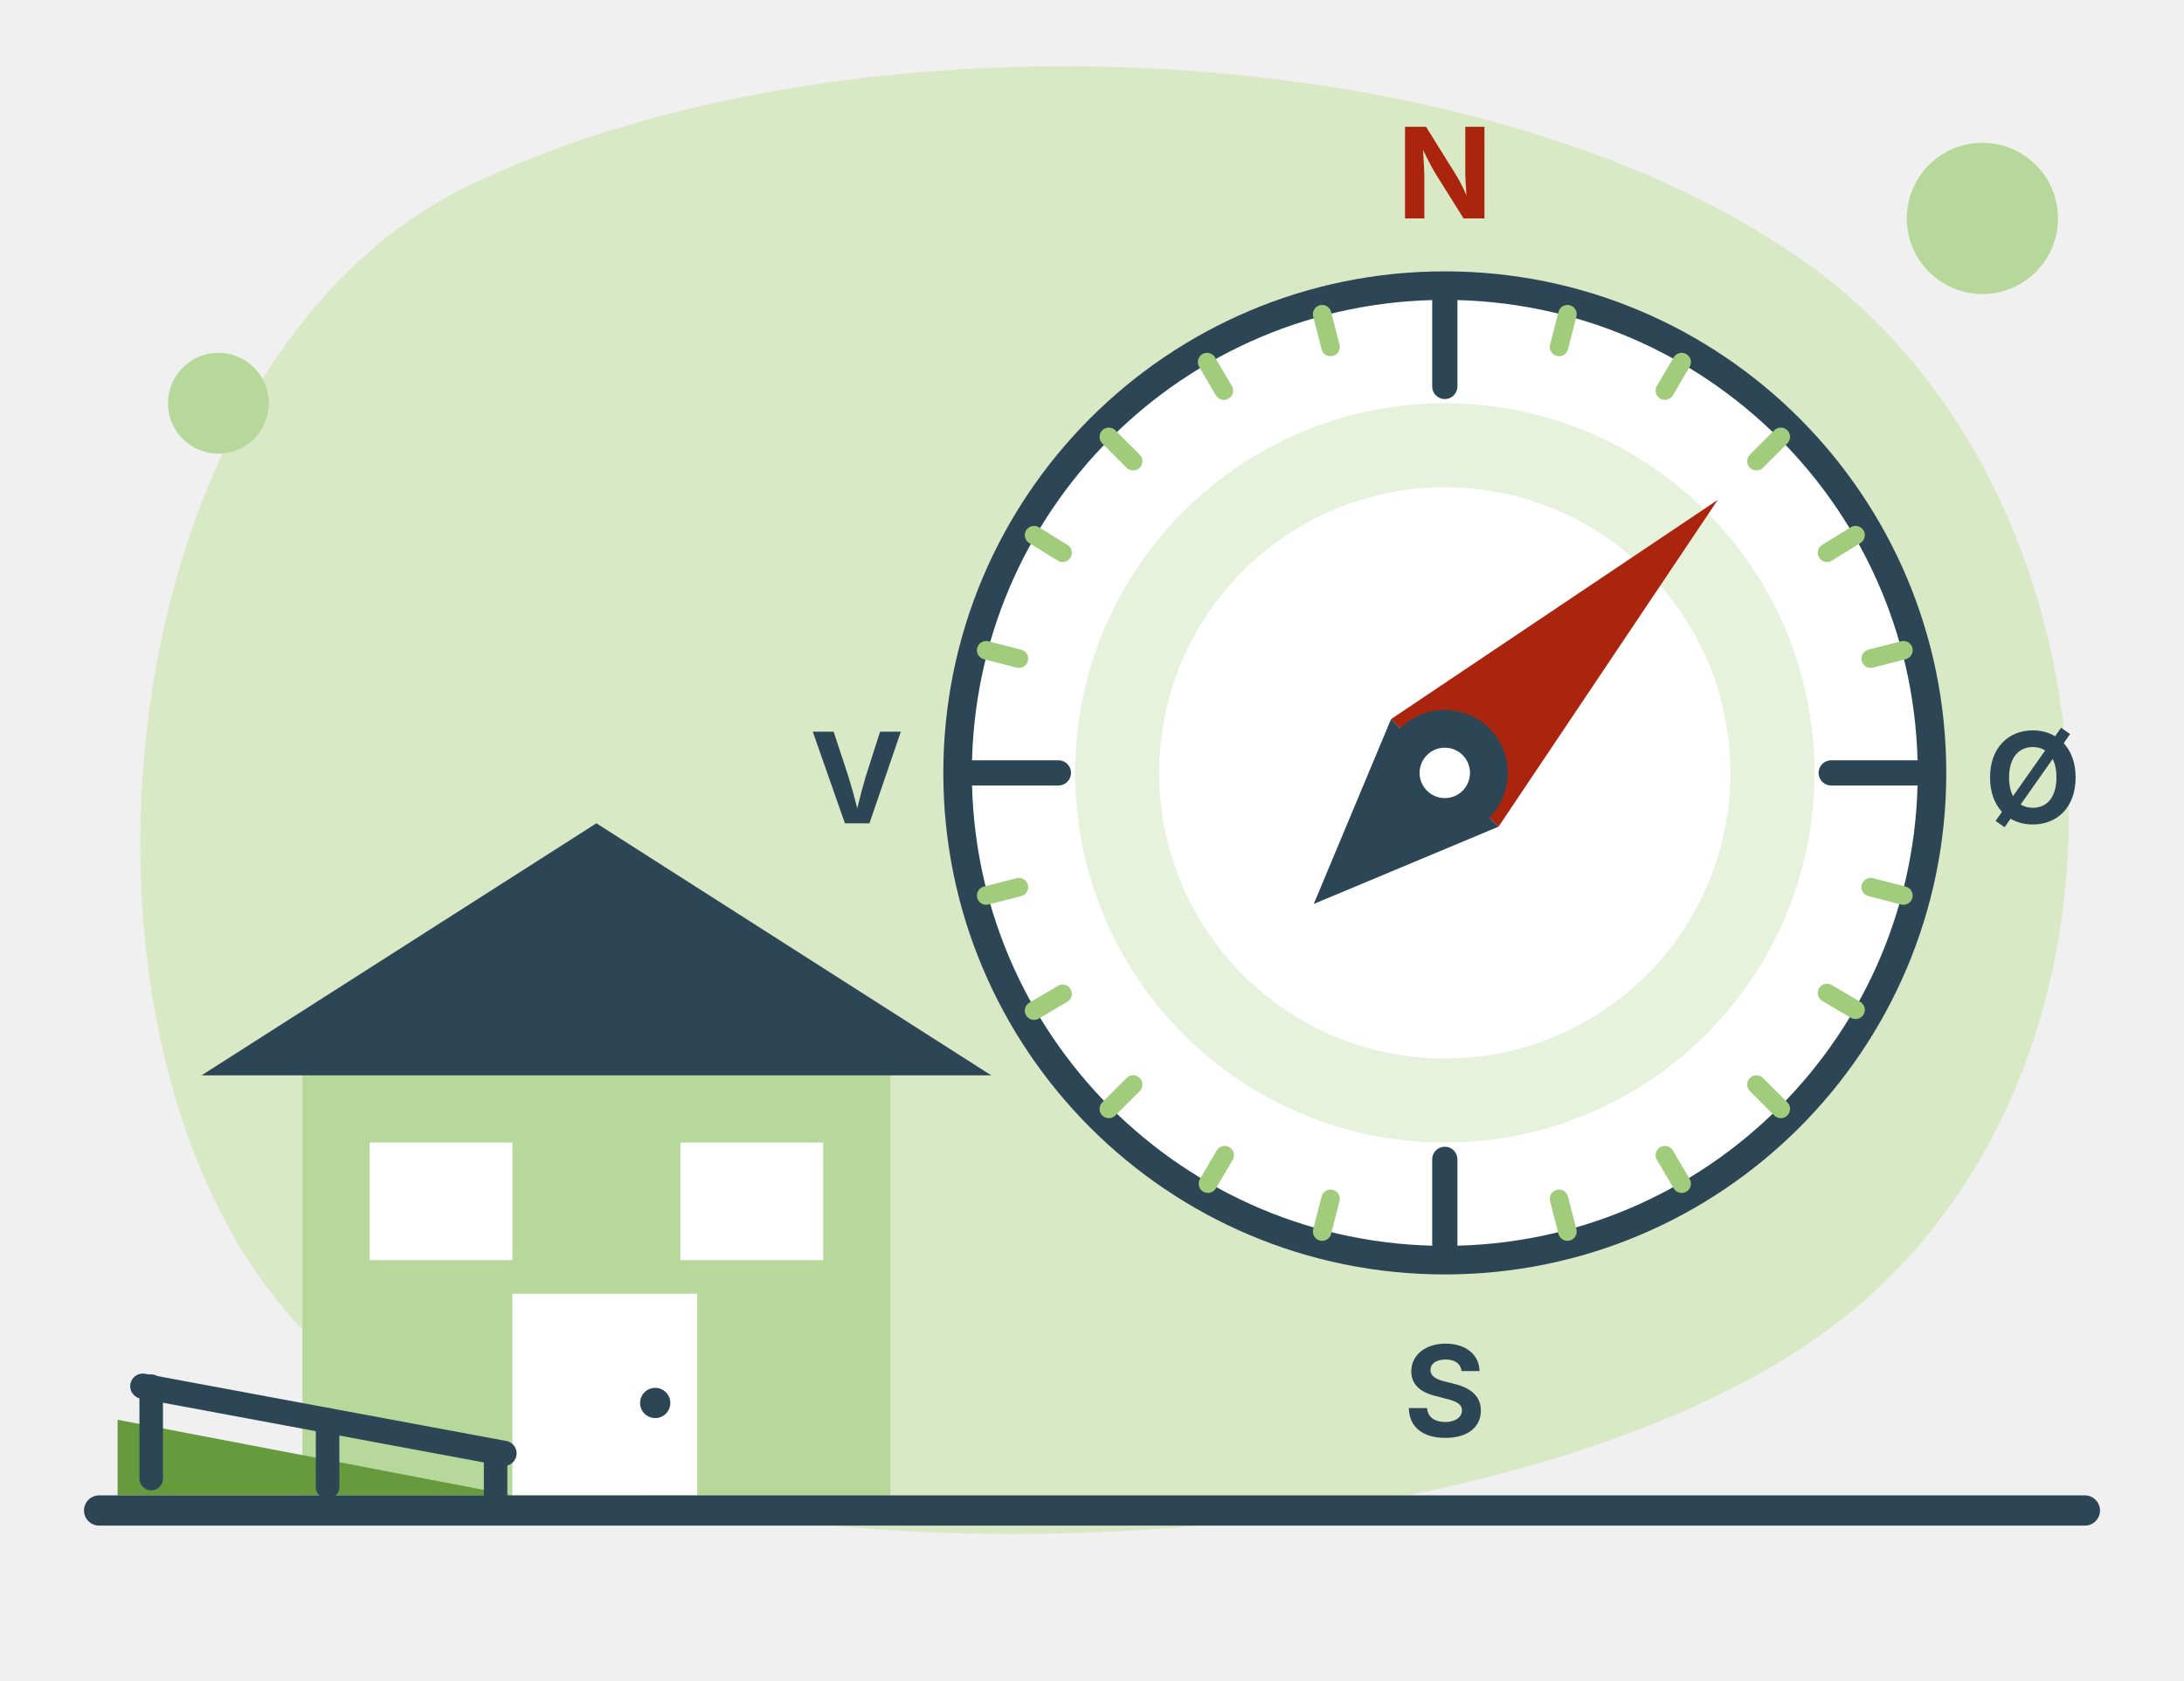
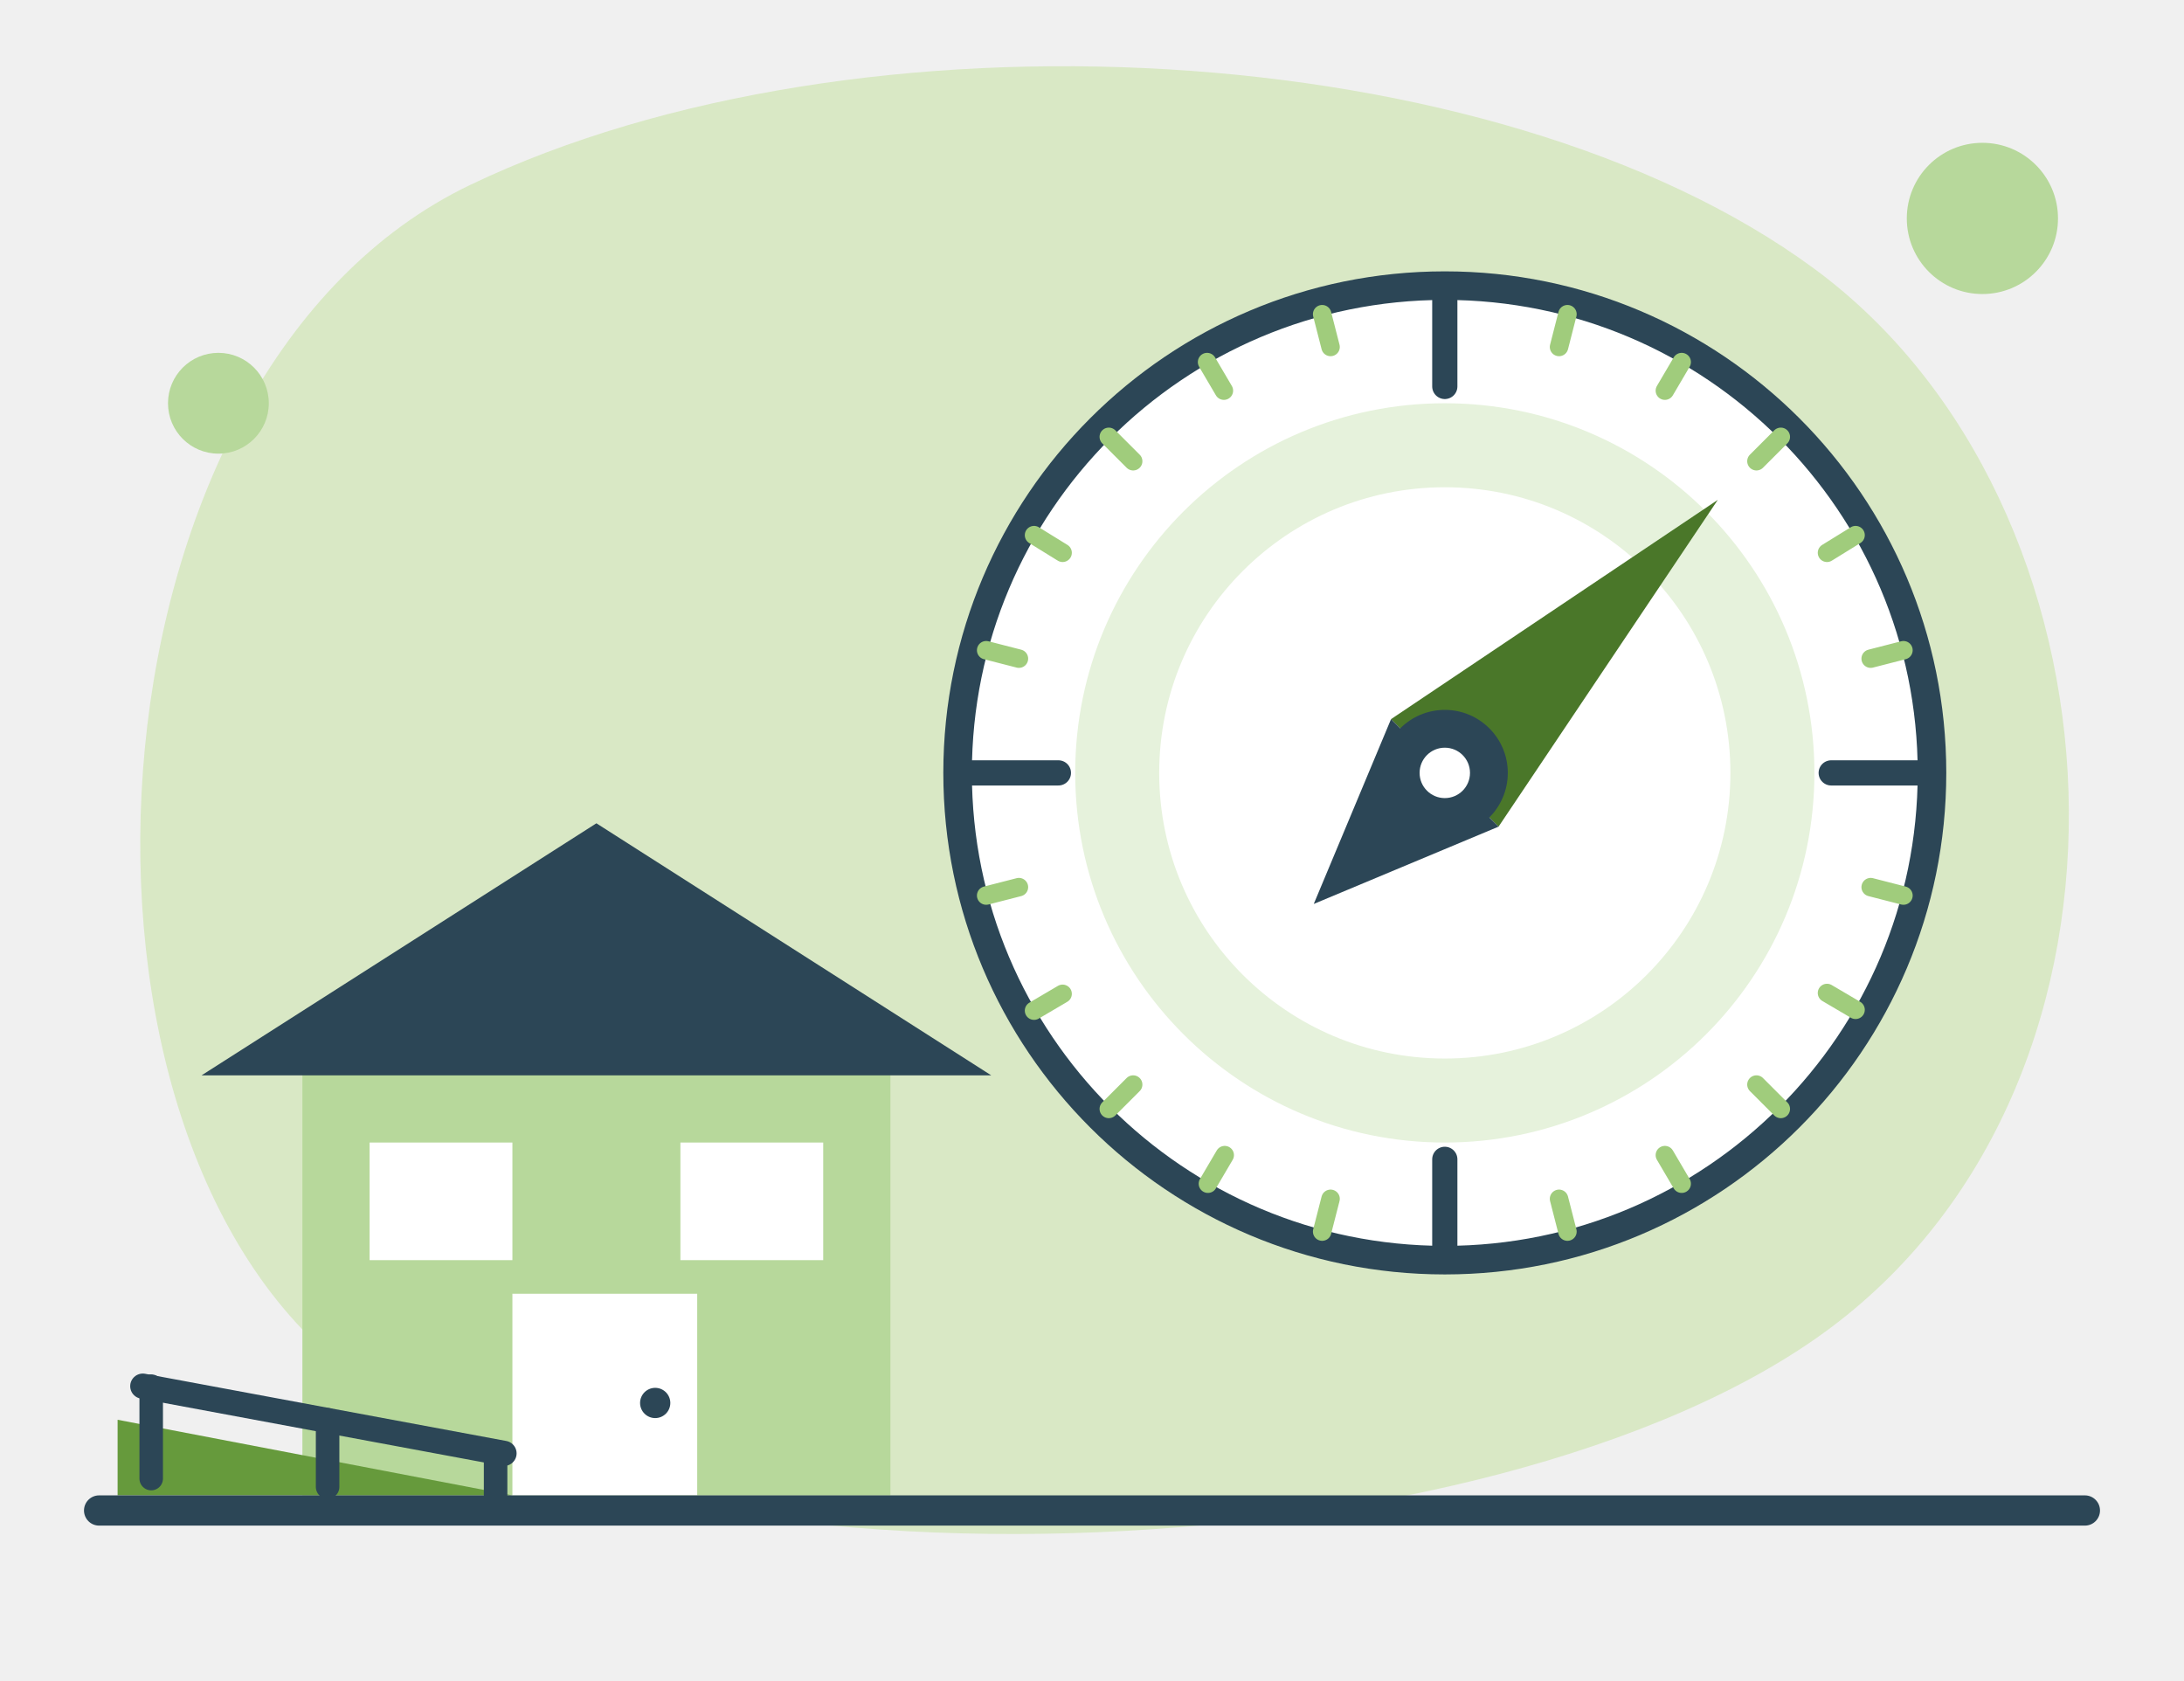
<svg xmlns="http://www.w3.org/2000/svg" width="260" height="200" viewBox="0 0 260 200" fill="none" role="img" aria-hidden="true" focusable="false">
  <path d="M56 22C102 0 178 4 216 32C254 60 258 128 218 158C178 188 76 192 40 162C4 132 10 44 56 22Z" fill="#D9E8C5" />
  <circle cx="236" cy="26" r="9" fill="#B7D89B" />
  <circle cx="26" cy="48" r="6" fill="#B7D89B" />
  <circle cx="172.0" cy="92.0" r="58.0" fill="#ffffff" stroke="#2C4656" stroke-width="3.4" />
  <circle cx="172.0" cy="92.0" r="39" fill="none" stroke="#E6F2DC" stroke-width="10" />
  <line x1="172.0" y1="46.0" x2="172.0" y2="35.5" stroke="#2C4656" stroke-width="3" stroke-linecap="round" />
  <line x1="185.6" y1="41.3" x2="186.6" y2="37.4" stroke="#A0CC7C" stroke-width="2.2" stroke-linecap="round" />
  <line x1="198.2" y1="46.5" x2="200.2" y2="43.1" stroke="#A0CC7C" stroke-width="2.2" stroke-linecap="round" />
  <line x1="209.1" y1="54.9" x2="212.0" y2="52.0" stroke="#A0CC7C" stroke-width="2.2" stroke-linecap="round" />
  <line x1="217.5" y1="65.8" x2="220.9" y2="63.7" stroke="#A0CC7C" stroke-width="2.2" stroke-linecap="round" />
  <line x1="222.7" y1="78.4" x2="226.6" y2="77.4" stroke="#A0CC7C" stroke-width="2.2" stroke-linecap="round" />
  <line x1="218.0" y1="92.0" x2="228.5" y2="92.0" stroke="#2C4656" stroke-width="3" stroke-linecap="round" />
  <line x1="222.7" y1="105.6" x2="226.6" y2="106.6" stroke="#A0CC7C" stroke-width="2.2" stroke-linecap="round" />
  <line x1="217.5" y1="118.2" x2="220.9" y2="120.2" stroke="#A0CC7C" stroke-width="2.2" stroke-linecap="round" />
  <line x1="209.1" y1="129.1" x2="212.0" y2="132.0" stroke="#A0CC7C" stroke-width="2.2" stroke-linecap="round" />
  <line x1="198.2" y1="137.5" x2="200.2" y2="140.9" stroke="#A0CC7C" stroke-width="2.2" stroke-linecap="round" />
  <line x1="185.6" y1="142.7" x2="186.6" y2="146.6" stroke="#A0CC7C" stroke-width="2.2" stroke-linecap="round" />
  <line x1="172.0" y1="138.0" x2="172.0" y2="148.5" stroke="#2C4656" stroke-width="3" stroke-linecap="round" />
  <line x1="158.4" y1="142.7" x2="157.4" y2="146.6" stroke="#A0CC7C" stroke-width="2.2" stroke-linecap="round" />
  <line x1="145.8" y1="137.5" x2="143.8" y2="140.9" stroke="#A0CC7C" stroke-width="2.2" stroke-linecap="round" />
  <line x1="134.9" y1="129.1" x2="132.0" y2="132.0" stroke="#A0CC7C" stroke-width="2.2" stroke-linecap="round" />
  <line x1="126.5" y1="118.3" x2="123.1" y2="120.3" stroke="#A0CC7C" stroke-width="2.2" stroke-linecap="round" />
  <line x1="121.3" y1="105.6" x2="117.4" y2="106.6" stroke="#A0CC7C" stroke-width="2.2" stroke-linecap="round" />
  <line x1="126.0" y1="92.0" x2="115.5" y2="92.0" stroke="#2C4656" stroke-width="3" stroke-linecap="round" />
  <line x1="121.3" y1="78.4" x2="117.4" y2="77.4" stroke="#A0CC7C" stroke-width="2.2" stroke-linecap="round" />
  <line x1="126.5" y1="65.8" x2="123.1" y2="63.7" stroke="#A0CC7C" stroke-width="2.2" stroke-linecap="round" />
  <line x1="134.9" y1="54.9" x2="132.0" y2="52.0" stroke="#A0CC7C" stroke-width="2.2" stroke-linecap="round" />
  <line x1="145.7" y1="46.5" x2="143.7" y2="43.1" stroke="#A0CC7C" stroke-width="2.2" stroke-linecap="round" />
  <line x1="158.4" y1="41.3" x2="157.4" y2="37.4" stroke="#A0CC7C" stroke-width="2.2" stroke-linecap="round" />
-   <path d="M204.5 59.5 L178.4 98.4 L172.0 92.0 L165.6 85.6 Z" fill="#AB250E" />
+   <path d="M204.5 59.5 L178.4 98.4 L172.0 92.0 L165.6 85.6 Z" fill="#4A7729" />
  <path d="M156.4 107.6 L165.6 85.6 L172.0 92.0 L178.4 98.4 Z" fill="#2C4656" />
  <circle cx="172.0" cy="92.0" r="7.5" fill="#2C4656" />
  <circle cx="172.0" cy="92.0" r="3" fill="#ffffff" />
-   <g font-family="Inter, system-ui, sans-serif" font-size="15" font-weight="700">
-     <text x="172.0" y="26" text-anchor="middle" fill="#AB250E">N</text>
-     <text x="172.0" y="171" text-anchor="middle" fill="#2C4656">S</text>
-     <text x="242" y="98" text-anchor="middle" fill="#2C4656">Ø</text>
-     <text x="102" y="98" text-anchor="middle" fill="#2C4656">V</text>
-   </g>
  <rect x="36" y="124" width="70" height="54" fill="#B7D89B" />
  <path d="M71 98L118 128H24L71 98Z" fill="#2C4656" />
  <rect x="44" y="136" width="17" height="14" fill="#ffffff" />
  <rect x="81" y="136" width="17" height="14" fill="#ffffff" />
  <rect x="61" y="154" width="22" height="24" fill="#ffffff" />
  <circle cx="78" cy="167" r="1.8" fill="#2C4656" />
  <path d="M61 178L14 169V178H61Z" fill="#669A3C" />
  <path d="M17 165L60 173" stroke="#2C4656" stroke-width="3" stroke-linecap="round" />
  <path d="M18 165V176M39 169V177M59 173V178" stroke="#2C4656" stroke-width="2.8" stroke-linecap="round" />
  <rect x="10" y="178.0" width="240" height="3.6" rx="1.8" fill="#2C4656" />
</svg>
